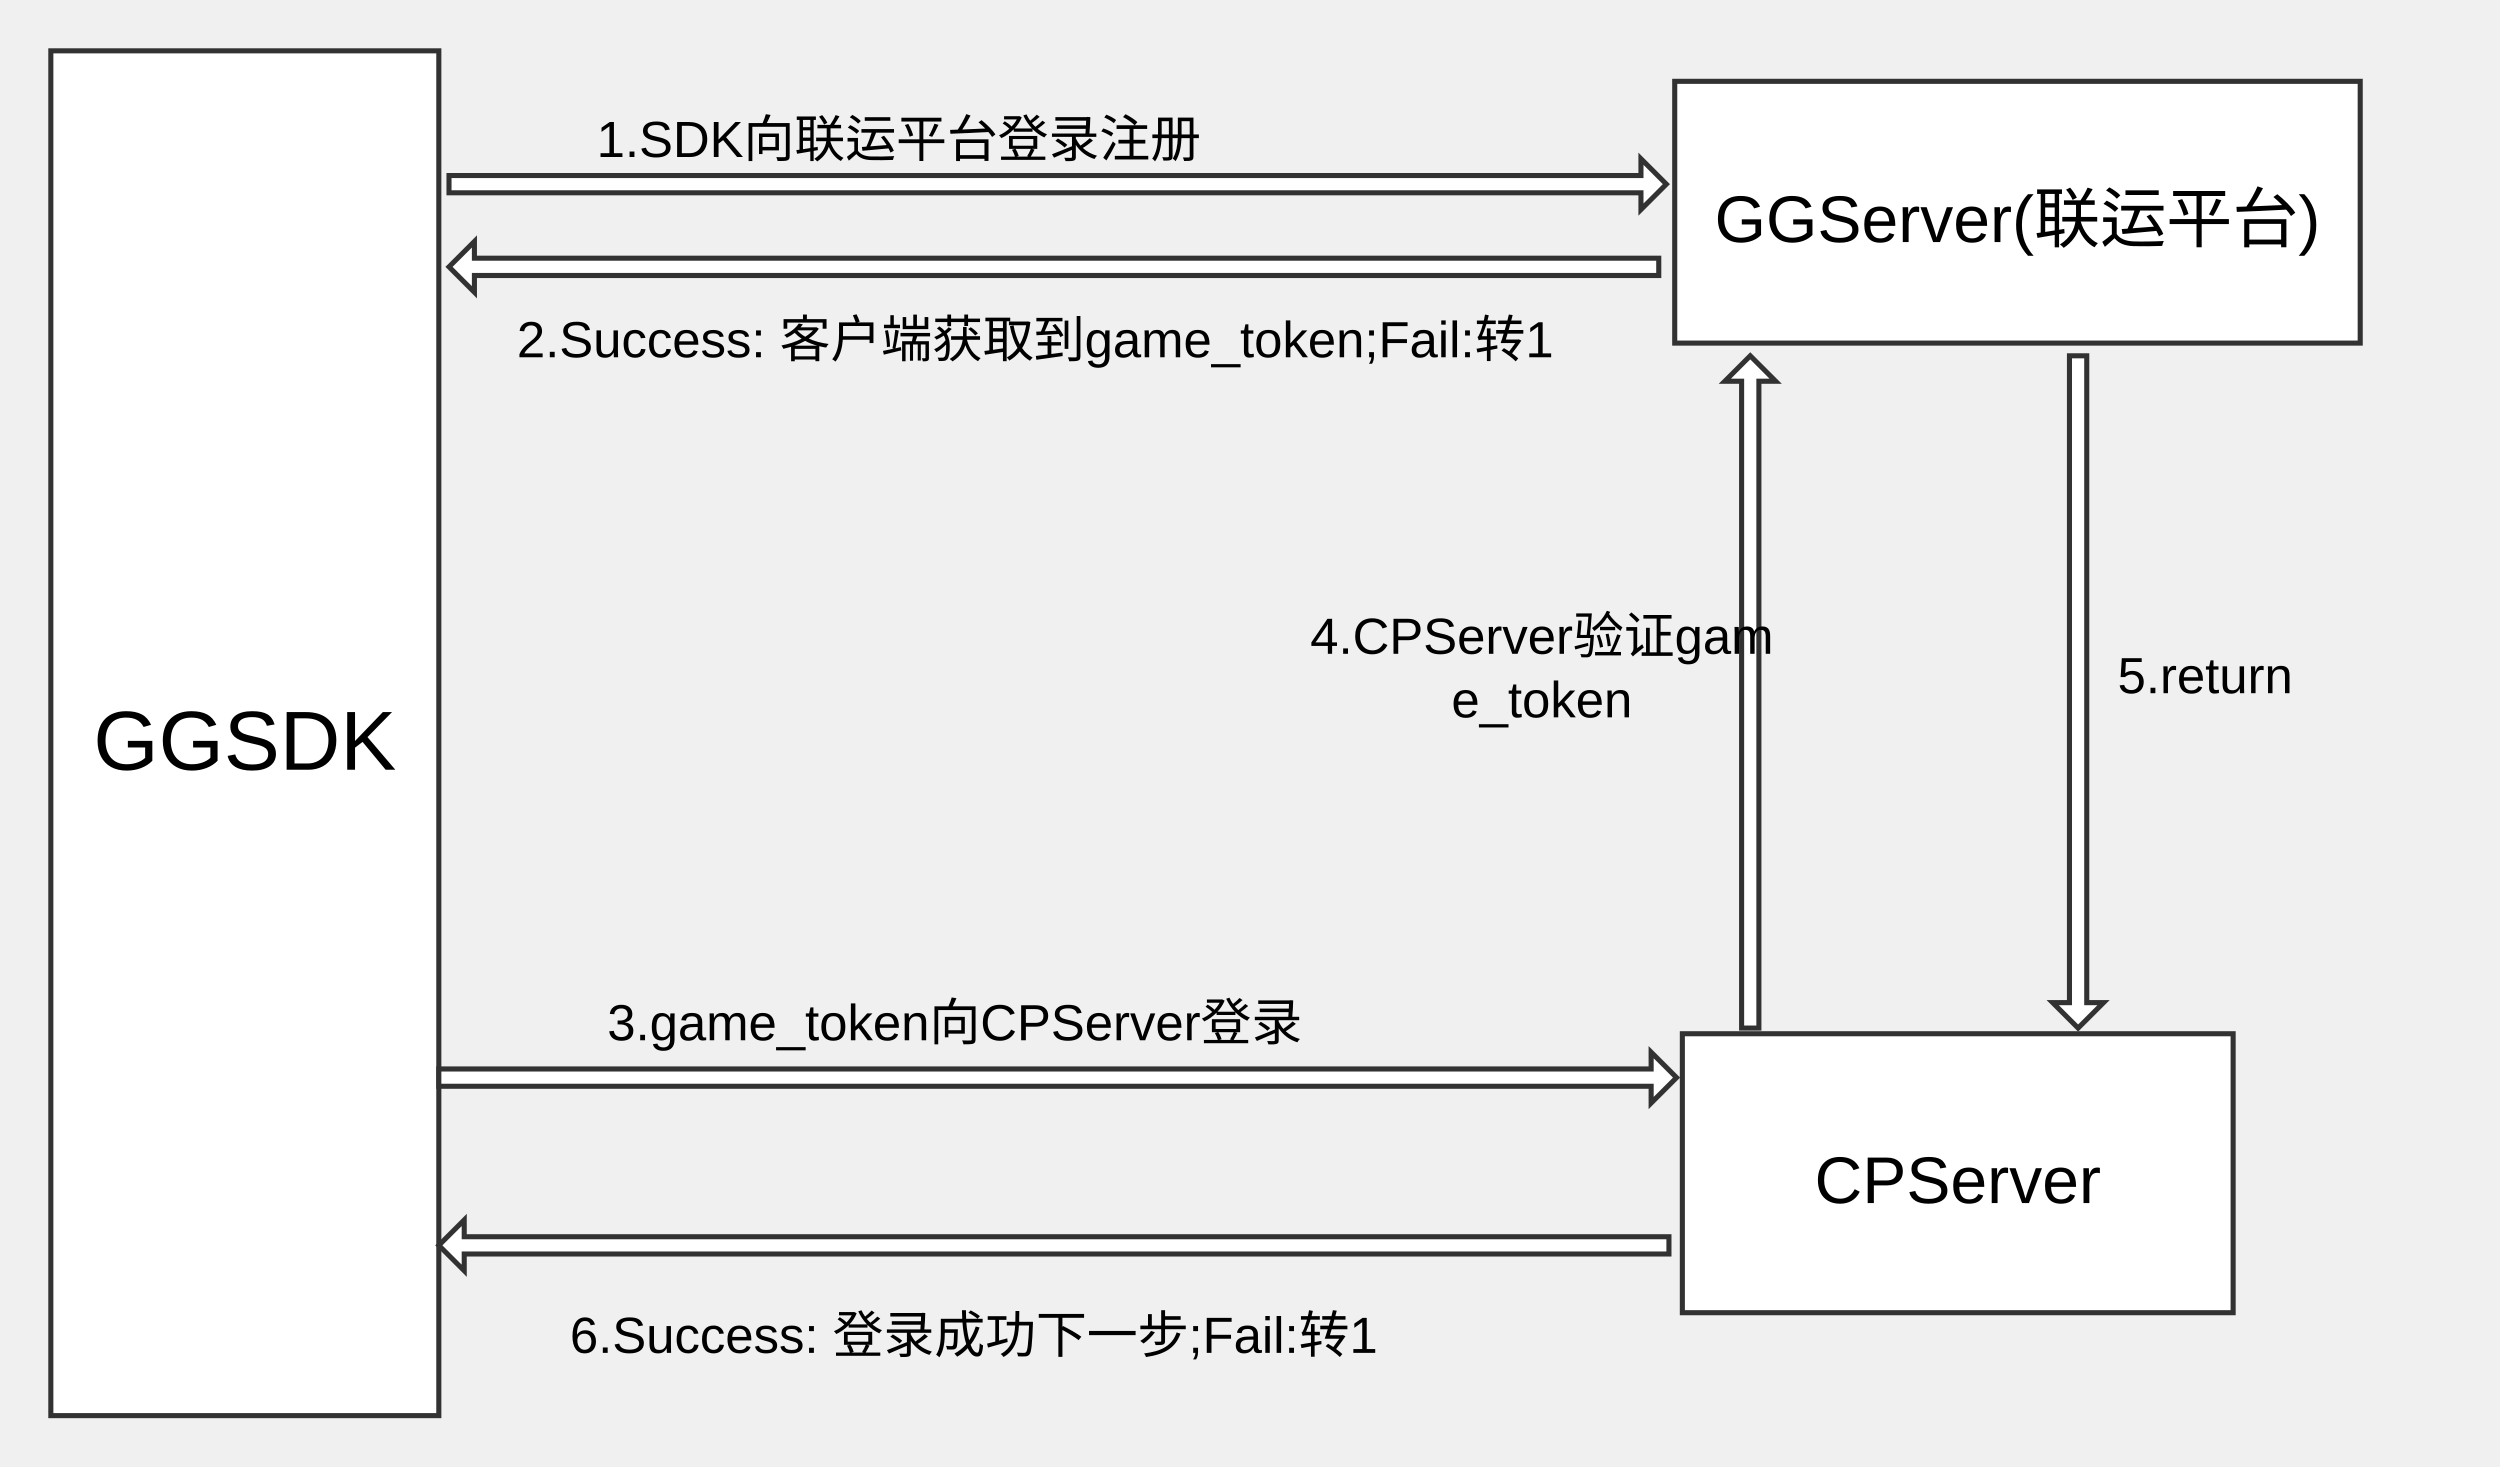
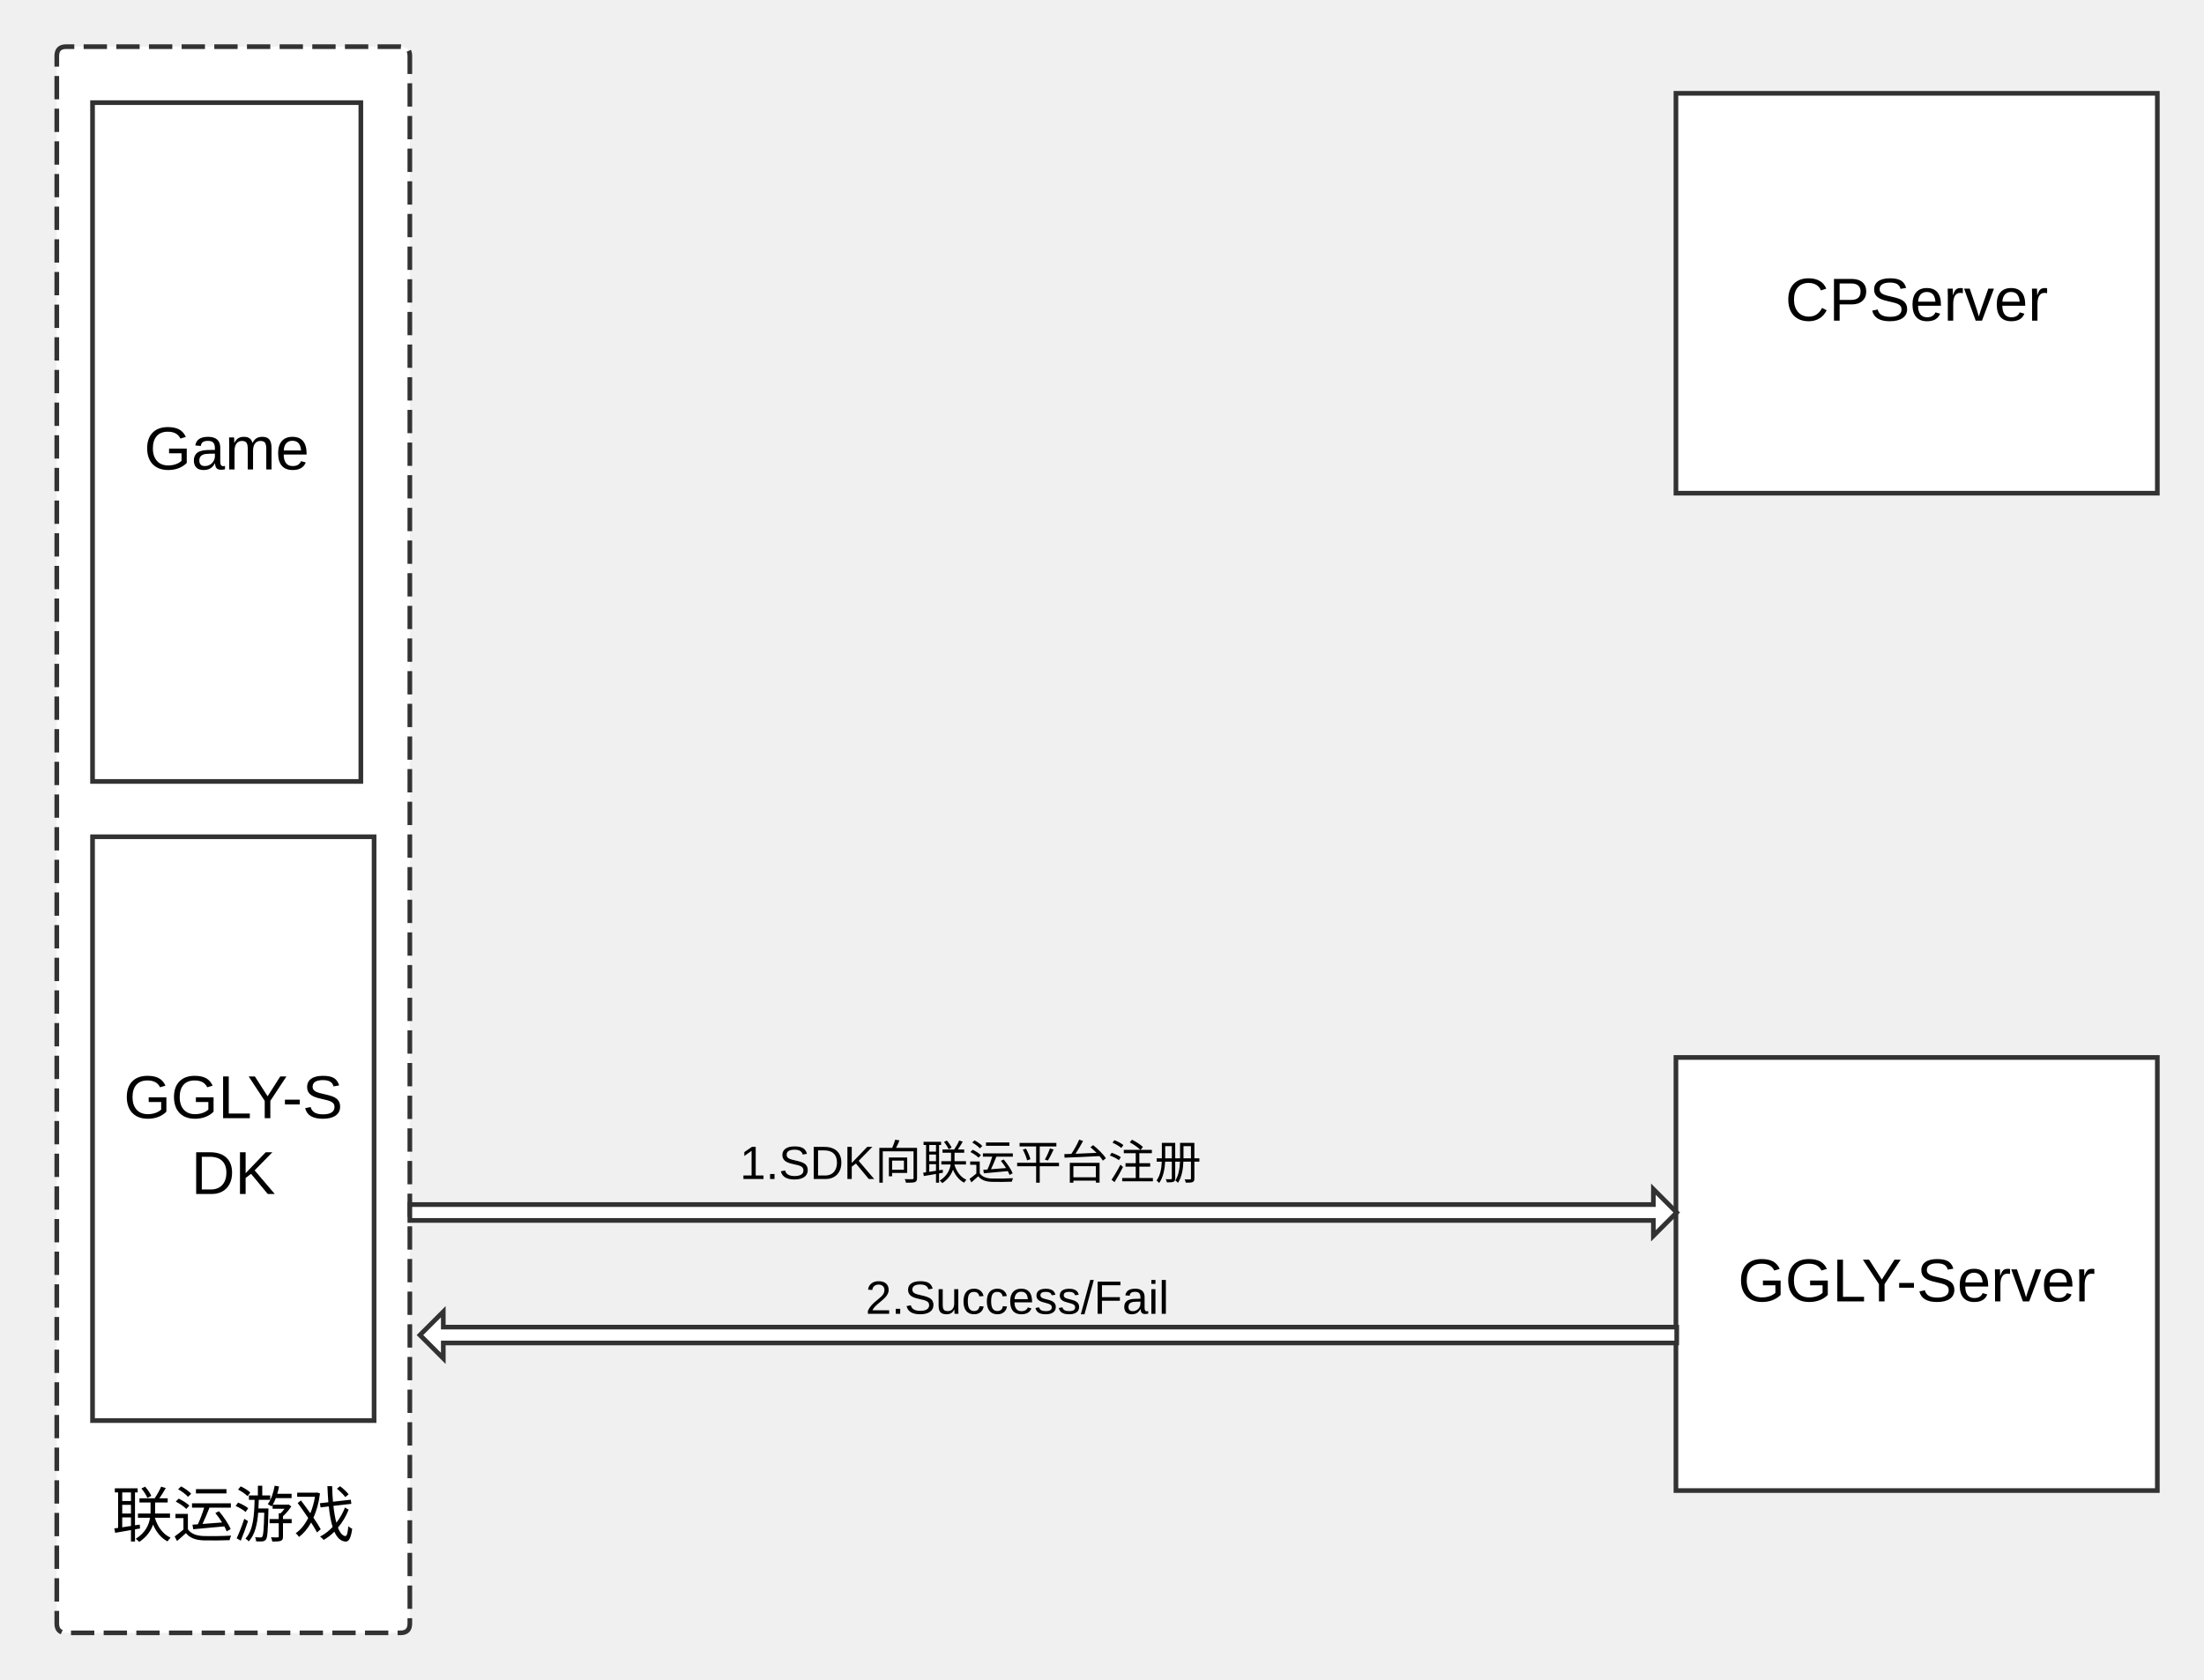
- <svg xmlns="http://www.w3.org/2000/svg" id="drawing" version="1.1" width="983.658" height="577" viewBox="41.342 80 983.658 577">
-   <defs id="SvgjsDefs1001" />
-   <g id="SvgjsG1007">
-     <path id="SvgjsPath1008" d="M41.342 80H1025V657H41.342V80Z " fill-opacity="0" fill="none" />
-     <g id="SvgjsG1009">
-       <g id="SvgjsG1010" transform="translate(61.34218 100)" opacity="1">
-         <path id="SvgjsPath1011" d="M0 0L152.658 0L152.658 537L0 537Z " stroke-dasharray="none" stroke="#323232" stroke-width="2" fill="#ffffff" opacity="1" />
-         <g id="SvgjsG1012" transform="matrix(1 0 0 1 10 247.875)" fill="#ffffff">
-           <text id="SvgjsText1013" font-family="微软雅黑,黑体,Arial,SimSun" fill="#000000" font-size="33" font-weight="normal" font-style="normal" text-anchor="middle" text-decoration="blink" x="66.329" y="35">GGSDK</text>
+ <svg xmlns="http://www.w3.org/2000/svg" id="drawing" version="1.1" width="944.663" height="720" viewBox="29.671 61.667 944.663 720">
+   <defs id="SvgjsDefs1077" />
+   <g id="SvgjsG1078">
+     <path id="SvgjsPath1079" d="M29.671 61.667H974.333V781.667H29.671V61.667Z " fill-opacity="0" fill="none" />
+     <g id="SvgjsG1080">
+       <g id="SvgjsG1081" transform="translate(54.00796 81.66666)" opacity="1">
+         <path id="SvgjsPath1082" d="M0 4Q0 0 4 0L147.325 0Q151.325 0 151.325 4L151.325 676Q151.325 680 147.325 680L4 680Q0 680 0 676Z " stroke-dasharray="10 4" stroke="#323232" stroke-width="2" fill="#ffffff" opacity="1" />
+         <g id="SvgjsG1083" transform="matrix(1 0 0 1 10 96.25)" fill="#ffffff">
+           <text id="SvgjsText1084" font-family="微软雅黑,黑体,Arial,SimSun" fill="#000000" font-size="13" font-weight="normal" font-style="normal" text-anchor="middle" text-decoration="blink" x="65.663" y="0" />
+           <text id="SvgjsText1085" font-family="微软雅黑,黑体,Arial,SimSun" fill="#000000" font-size="13" font-weight="normal" font-style="normal" text-anchor="middle" text-decoration="blink" x="65.663" y="16.25" />
+           <text id="SvgjsText1086" font-family="微软雅黑,黑体,Arial,SimSun" fill="#000000" font-size="13" font-weight="normal" font-style="normal" text-anchor="middle" text-decoration="blink" x="65.663" y="32.5" />
+           <text id="SvgjsText1087" font-family="微软雅黑,黑体,Arial,SimSun" fill="#000000" font-size="13" font-weight="normal" font-style="normal" text-anchor="middle" text-decoration="blink" x="65.663" y="48.75" />
+           <text id="SvgjsText1088" font-family="微软雅黑,黑体,Arial,SimSun" fill="#000000" font-size="13" font-weight="normal" font-style="normal" text-anchor="middle" text-decoration="blink" x="65.663" y="65" />
+           <text id="SvgjsText1089" font-family="微软雅黑,黑体,Arial,SimSun" fill="#000000" font-size="13" font-weight="normal" font-style="normal" text-anchor="middle" text-decoration="blink" x="65.663" y="81.25" />
+           <text id="SvgjsText1090" font-family="微软雅黑,黑体,Arial,SimSun" fill="#000000" font-size="13" font-weight="normal" font-style="normal" text-anchor="middle" text-decoration="blink" x="65.663" y="97.5" />
+           <text id="SvgjsText1091" font-family="微软雅黑,黑体,Arial,SimSun" fill="#000000" font-size="13" font-weight="normal" font-style="normal" text-anchor="middle" text-decoration="blink" x="65.663" y="113.75" />
+           <text id="SvgjsText1092" font-family="微软雅黑,黑体,Arial,SimSun" fill="#000000" font-size="13" font-weight="normal" font-style="normal" text-anchor="middle" text-decoration="blink" x="65.663" y="130" />
+           <text id="SvgjsText1093" font-family="微软雅黑,黑体,Arial,SimSun" fill="#000000" font-size="13" font-weight="normal" font-style="normal" text-anchor="middle" text-decoration="blink" x="65.663" y="146.25" />
+           <text id="SvgjsText1094" font-family="微软雅黑,黑体,Arial,SimSun" fill="#000000" font-size="13" font-weight="normal" font-style="normal" text-anchor="middle" text-decoration="blink" x="65.663" y="162.5" />
+           <text id="SvgjsText1095" font-family="微软雅黑,黑体,Arial,SimSun" fill="#000000" font-size="13" font-weight="normal" font-style="normal" text-anchor="middle" text-decoration="blink" x="65.663" y="178.75" />
+           <text id="SvgjsText1096" font-family="微软雅黑,黑体,Arial,SimSun" fill="#000000" font-size="13" font-weight="normal" font-style="normal" text-anchor="middle" text-decoration="blink" x="65.663" y="195" />
+           <text id="SvgjsText1097" font-family="微软雅黑,黑体,Arial,SimSun" fill="#000000" font-size="13" font-weight="normal" font-style="normal" text-anchor="middle" text-decoration="blink" x="65.663" y="211.25" />
+           <text id="SvgjsText1098" font-family="微软雅黑,黑体,Arial,SimSun" fill="#000000" font-size="13" font-weight="normal" font-style="normal" text-anchor="middle" text-decoration="blink" x="65.663" y="227.5" />
+           <text id="SvgjsText1099" font-family="微软雅黑,黑体,Arial,SimSun" fill="#000000" font-size="13" font-weight="normal" font-style="normal" text-anchor="middle" text-decoration="blink" x="65.663" y="243.75" />
+           <text id="SvgjsText1100" font-family="微软雅黑,黑体,Arial,SimSun" fill="#000000" font-size="13" font-weight="normal" font-style="normal" text-anchor="middle" text-decoration="blink" x="65.663" y="260" />
+           <text id="SvgjsText1101" font-family="微软雅黑,黑体,Arial,SimSun" fill="#000000" font-size="13" font-weight="normal" font-style="normal" text-anchor="middle" text-decoration="blink" x="65.663" y="276.25" />
+           <text id="SvgjsText1102" font-family="微软雅黑,黑体,Arial,SimSun" fill="#000000" font-size="13" font-weight="normal" font-style="normal" text-anchor="middle" text-decoration="blink" x="65.663" y="292.5" />
+           <text id="SvgjsText1103" font-family="微软雅黑,黑体,Arial,SimSun" fill="#000000" font-size="13" font-weight="normal" font-style="normal" text-anchor="middle" text-decoration="blink" x="65.663" y="308.75" />
+           <text id="SvgjsText1104" font-family="微软雅黑,黑体,Arial,SimSun" fill="#000000" font-size="13" font-weight="normal" font-style="normal" text-anchor="middle" text-decoration="blink" x="65.663" y="325" />
+           <text id="SvgjsText1105" font-family="微软雅黑,黑体,Arial,SimSun" fill="#000000" font-size="13" font-weight="normal" font-style="normal" text-anchor="middle" text-decoration="blink" x="65.663" y="341.25" />
+           <text id="SvgjsText1106" font-family="微软雅黑,黑体,Arial,SimSun" fill="#000000" font-size="13" font-weight="normal" font-style="normal" text-anchor="middle" text-decoration="blink" x="65.663" y="357.5" />
+           <text id="SvgjsText1107" font-family="微软雅黑,黑体,Arial,SimSun" fill="#000000" font-size="13" font-weight="normal" font-style="normal" text-anchor="middle" text-decoration="blink" x="65.663" y="373.75" />
+           <text id="SvgjsText1108" font-family="微软雅黑,黑体,Arial,SimSun" fill="#000000" font-size="13" font-weight="normal" font-style="normal" text-anchor="middle" text-decoration="blink" x="65.663" y="390" />
+           <text id="SvgjsText1109" font-family="微软雅黑,黑体,Arial,SimSun" fill="#000000" font-size="13" font-weight="normal" font-style="normal" text-anchor="middle" text-decoration="blink" x="65.663" y="406.25" />
+           <text id="SvgjsText1110" font-family="微软雅黑,黑体,Arial,SimSun" fill="#000000" font-size="13" font-weight="normal" font-style="normal" text-anchor="middle" text-decoration="blink" x="65.663" y="422.5" />
+           <text id="SvgjsText1111" font-family="微软雅黑,黑体,Arial,SimSun" fill="#000000" font-size="13" font-weight="normal" font-style="normal" text-anchor="middle" text-decoration="blink" x="65.663" y="438.75" />
+           <text id="SvgjsText1112" font-family="微软雅黑,黑体,Arial,SimSun" fill="#000000" font-size="13" font-weight="normal" font-style="normal" text-anchor="middle" text-decoration="blink" x="65.663" y="455" />
+           <text id="SvgjsText1113" font-family="微软雅黑,黑体,Arial,SimSun" fill="#000000" font-size="13" font-weight="normal" font-style="normal" text-anchor="middle" text-decoration="blink" x="65.663" y="471.25" />
        </g>
      </g>
-       <g id="SvgjsG1014" transform="translate(700.2838 112)" opacity="1">
-         <path id="SvgjsPath1015" d="M0 0L269.716 0L269.716 103L0 103Z " stroke-dasharray="none" stroke="#323232" stroke-width="2" fill="#ffffff" opacity="1" />
-         <g id="SvgjsG1016" transform="matrix(1 0 0 1 10 35.25)" fill="#ffffff">
-           <text id="SvgjsText1017" font-family="微软雅黑,黑体,Arial,SimSun" fill="#000000" font-size="26" font-weight="normal" font-style="normal" text-anchor="middle" text-decoration="blink" x="124.858" y="28">GGServer(联运平台)</text>
+       <g id="SvgjsG1114" transform="translate(748 515)" opacity="1">
+         <path id="SvgjsPath1115" d="M0 0L206.333 0L206.333 185.667L0 185.667Z " stroke-dasharray="none" stroke="#323232" stroke-width="2" fill="#ffffff" opacity="1" />
+         <g id="SvgjsG1116" transform="matrix(1 0 0 1 10 76.58333)" fill="#ffffff">
+           <text id="SvgjsText1117" font-family="微软雅黑,黑体,Arial,SimSun" fill="#000000" font-size="26" font-weight="normal" font-style="normal" text-anchor="middle" text-decoration="blink" x="93.167" y="28">GGLY-Server</text>
        </g>
      </g>
-       <g id="SvgjsG1018" transform="translate(703.2838 486.739)" opacity="1">
-         <path id="SvgjsPath1019" d="M0 0L216.716 0L216.716 109.761L0 109.761Z " stroke-dasharray="none" stroke="#323232" stroke-width="2" fill="#ffffff" opacity="1" />
-         <g id="SvgjsG1020" transform="matrix(1 0 0 1 10 38.6305)" fill="#ffffff">
-           <text id="SvgjsText1021" font-family="微软雅黑,黑体,Arial,SimSun" fill="#000000" font-size="26" font-weight="normal" font-style="normal" text-anchor="middle" text-decoration="blink" x="98.358" y="28">CPServer</text>
+       <g id="SvgjsG1118" transform="translate(748 101.6667)" opacity="1">
+         <path id="SvgjsPath1119" d="M0 0L206.333 0L206.333 171.428L0 171.428Z " stroke-dasharray="none" stroke="#323232" stroke-width="2" fill="#ffffff" opacity="1" />
+         <g id="SvgjsG1120" transform="matrix(1 0 0 1 10 69.46383)" fill="#ffffff">
+           <text id="SvgjsText1121" font-family="微软雅黑,黑体,Arial,SimSun" fill="#000000" font-size="26" font-weight="normal" font-style="normal" text-anchor="middle" text-decoration="blink" x="93.167" y="28">CPServer</text>
        </g>
      </g>
-       <g id="SvgjsG1022" transform="translate(246.008 120.0774)" opacity="1">
-         <path id="SvgjsPath1023" d="M0 0L297.992 0L297.992 26.384L0 26.384Z " stroke-dasharray="none" stroke-width="0" stroke="#323232" fill="none" opacity="1" />
-         <g id="SvgjsG1024" transform="matrix(1 0 0 1 0 0.6921606)" fill="#ffffff">
-           <text id="SvgjsText1025" font-family="微软雅黑,黑体,Arial,SimSun" fill="#000000" font-size="20" font-weight="normal" font-style="normal" text-anchor="middle" text-decoration="blink" x="148.996" y="21">1.SDK向联运平台登录注册</text>
+       <g id="SvgjsG1122" transform="translate(296.686 545.0774)" opacity="1">
+         <path id="SvgjsPath1123" d="M0 0L297.992 0L297.992 26.384L0 26.384Z " stroke-dasharray="none" stroke-width="0" stroke="#323232" fill="none" opacity="1" />
+         <g id="SvgjsG1124" transform="matrix(1 0 0 1 0 0.6921606)" fill="#ffffff">
+           <text id="SvgjsText1125" font-family="微软雅黑,黑体,Arial,SimSun" fill="#000000" font-size="20" font-weight="normal" font-style="normal" text-anchor="middle" text-decoration="blink" x="148.996" y="21.328">1.SDK向联运平台注册</text>
        </g>
      </g>
-       <g id="SvgjsG1026" transform="translate(229.3641 201.1157)" opacity="1">
-         <path id="SvgjsPath1027" d="M0 0L438.636 0L438.636 21.884L0 21.884Z " stroke-dasharray="none" stroke-width="0" stroke="#323232" fill="none" opacity="1" />
-         <g id="SvgjsG1028" transform="matrix(1 0 0 1 0 -1.557839)" fill="#ffffff">
-           <text id="SvgjsText1029" font-family="微软雅黑,黑体,Arial,SimSun" fill="#000000" font-size="20" font-weight="normal" font-style="normal" text-anchor="middle" text-decoration="blink" x="219.318" y="21"> 2.Success: 客户端获取到game_token;Fail:转1</text>
+       <g id="SvgjsG1126" transform="translate(246.3641 605.1157)" opacity="1">
+         <path id="SvgjsPath1127" d="M0 0L438.636 0L438.636 21.884L0 21.884Z " stroke-dasharray="none" stroke-width="0" stroke="#323232" fill="none" opacity="1" />
+         <g id="SvgjsG1128" transform="matrix(1 0 0 1 0 -1.557839)" fill="#ffffff">
+           <text id="SvgjsText1129" font-family="微软雅黑,黑体,Arial,SimSun" fill="#000000" font-size="20" font-weight="normal" font-style="normal" text-anchor="middle" text-decoration="blink" x="219.318" y="21.328"> 2.Success/Fail</text>
        </g>
      </g>
-       <g id="SvgjsG1030" transform="translate(268.008 467.6157)" opacity="1">
-         <path id="SvgjsPath1031" d="M0 0L297.992 0L297.992 26.384L0 26.384Z " stroke-dasharray="none" stroke-width="0" stroke="#323232" fill="none" opacity="1" />
-         <g id="SvgjsG1032" transform="matrix(1 0 0 1 0 0.6921606)" fill="#ffffff">
-           <text id="SvgjsText1033" font-family="微软雅黑,黑体,Arial,SimSun" fill="#000000" font-size="20" font-weight="normal" font-style="normal" text-anchor="middle" text-decoration="blink" x="148.996" y="21">3.game_token向CPServer登录</text>
+       <g id="SvgjsG1130" transform="translate(205.3333 571.4618)" opacity="1">
+         <path id="SvgjsPath1131" d="M0 6.6L533.004 6.6L533.004 0L543.004 10L533.004 20L533.004 13.4L0 13.4L0 6.6Z " stroke-dasharray="none" stroke="#323232" stroke-width="2" fill="#ffffff" opacity="1" />
+       </g>
+       <g id="SvgjsG1132" transform="translate(209.6706 624)" opacity="1">
+         <path id="SvgjsPath1133" d="M0 10L10 0L10 6.6L538.667 6.6L538.667 13.4L10 13.4L10 20L0 10Z " stroke-dasharray="none" stroke="#323232" stroke-width="2" fill="#ffffff" opacity="1" />
+       </g>
+       <g id="SvgjsG1134" transform="translate(69.33331 105.6667)" opacity="1">
+         <path id="SvgjsPath1135" d="M0 0L115 0L115 291L0 291Z " stroke-dasharray="none" stroke="#323232" stroke-width="2" fill="#ffffff" opacity="1" />
+         <g id="SvgjsG1136" transform="matrix(1 0 0 1 10 129.25)" fill="#ffffff">
+           <text id="SvgjsText1137" font-family="微软雅黑,黑体,Arial,SimSun" fill="#000000" font-size="26" font-weight="normal" font-style="normal" text-anchor="middle" text-decoration="blink" x="47.5" y="28">Game</text>
        </g>
      </g>
-       <g id="SvgjsG1034" transform="translate(218.008 142.4618)" opacity="1">
-         <path id="SvgjsPath1035" d="M0 6.6L468.988 6.6L468.988 0L478.988 10L468.988 20L468.988 13.4L0 13.4L0 6.6Z " stroke-dasharray="none" stroke="#323232" stroke-width="2" fill="#ffffff" opacity="1" />
-       </g>
-       <g id="SvgjsG1036" transform="translate(218.008 175)" opacity="1">
-         <path id="SvgjsPath1037" d="M0 10L10 0L10 6.6L475.992 6.6L475.992 13.4L10 13.4L10 20L0 10Z " stroke-dasharray="none" stroke="#323232" stroke-width="2" fill="#ffffff" opacity="1" />
-       </g>
-       <g id="SvgjsG1038" transform="translate(214 494)" opacity="1">
-         <path id="SvgjsPath1039" d="M0 6.6L477.004 6.6L477.004 0L487.004 10L477.004 20L477.004 13.4L0 13.4L0 6.6Z " stroke-dasharray="none" stroke="#323232" stroke-width="2" fill="#ffffff" opacity="1" />
-       </g>
-       <g id="SvgjsG1040" transform="translate(720 220)" opacity="1">
-         <path id="SvgjsPath1041" d="M10 0L20 10L13.4 10L13.4 264.5L6.6 264.5L6.6 10L0 10L10 0Z " stroke-dasharray="none" stroke="#323232" stroke-width="2" fill="#ffffff" opacity="1" />
-       </g>
-       <g id="SvgjsG1042" transform="translate(849 220)" opacity="1">
-         <path id="SvgjsPath1043" d="M6.6 0L13.4 0L13.4 254.5L20 254.5L10 264.5L0 254.5L6.6 254.5L6.6 0Z " stroke-dasharray="none" stroke="#323232" stroke-width="2" fill="#ffffff" opacity="1" />
-       </g>
-       <g id="SvgjsG1044" transform="translate(214 560)" opacity="1">
-         <path id="SvgjsPath1045" d="M0 10L10 0L10 6.6L484.008 6.6L484.008 13.4L10 13.4L10 20L0 10Z " stroke-dasharray="none" stroke="#323232" stroke-width="2" fill="#ffffff" opacity="1" />
-       </g>
-       <g id="SvgjsG1046" transform="translate(552.008 316.6157)" opacity="1">
-         <path id="SvgjsPath1047" d="M0 0L191.992 0L191.992 49.269L0 49.269Z " stroke-dasharray="none" stroke-width="0" stroke="#323232" fill="none" opacity="1" />
-         <g id="SvgjsG1048" transform="matrix(1 0 0 1 0 -0.3656788)" fill="#ffffff">
-           <text id="SvgjsText1049" font-family="微软雅黑,黑体,Arial,SimSun" fill="#000000" font-size="20" font-weight="normal" font-style="normal" text-anchor="middle" text-decoration="blink" x="95.996" y="21">4.CPServer验证gam</text>
-           <text id="SvgjsText1050" font-family="微软雅黑,黑体,Arial,SimSun" fill="#000000" font-size="20" font-weight="normal" font-style="normal" text-anchor="middle" text-decoration="blink" x="95.996" y="46">e_token</text>
+       <g id="SvgjsG1138" transform="translate(69.33331 420.3843)" opacity="1">
+         <path id="SvgjsPath1139" d="M0 0L120.675 0L120.675 250.282L0 250.282Z " stroke-dasharray="none" stroke="#323232" stroke-width="2" fill="#ffffff" opacity="1" />
+         <g id="SvgjsG1140" transform="matrix(1 0 0 1 10 92.64117)" fill="#ffffff">
+           <text id="SvgjsText1141" font-family="微软雅黑,黑体,Arial,SimSun" fill="#000000" font-size="26" font-weight="normal" font-style="normal" text-anchor="middle" text-decoration="blink" x="50.337" y="28">GGLY-S</text>
+           <text id="SvgjsText1142" font-family="微软雅黑,黑体,Arial,SimSun" fill="#000000" font-size="26" font-weight="normal" font-style="normal" text-anchor="middle" text-decoration="blink" x="50.337" y="60.5">DK</text>
        </g>
      </g>
-       <g id="SvgjsG1051" transform="translate(813.008 319.6157)" opacity="1">
-         <path id="SvgjsPath1052" d="M0 0L191.992 0L191.992 49.269L0 49.269Z " stroke-dasharray="none" stroke-width="0" stroke="#323232" fill="none" opacity="1" />
-         <g id="SvgjsG1053" transform="matrix(1 0 0 1 0 12.13432)" fill="#ffffff">
-           <text id="SvgjsText1054" font-family="微软雅黑,黑体,Arial,SimSun" fill="#000000" font-size="20" font-weight="normal" font-style="normal" text-anchor="middle" text-decoration="blink" x="95.996" y="21">5.return</text>
-         </g>
-       </g>
-       <g id="SvgjsG1055" transform="translate(262.008 585.6157)" opacity="1">
-         <path id="SvgjsPath1056" d="M0 0L324.992 0L324.992 36.384L0 36.384Z " stroke-dasharray="none" stroke-width="0" stroke="#323232" fill="none" opacity="1" />
-         <g id="SvgjsG1057" transform="matrix(1 0 0 1 0 5.692161)" fill="#ffffff">
-           <text id="SvgjsText1058" font-family="微软雅黑,黑体,Arial,SimSun" fill="#000000" font-size="20" font-weight="normal" font-style="normal" text-anchor="middle" text-decoration="blink" x="162.496" y="21">6.Success: 登录成功下一步;Fail:转1</text>
+       <g id="SvgjsG1143" transform="translate(49.67064 688.6667)" opacity="1">
+         <path id="SvgjsPath1144" d="M0 0L160 0L160 40L0 40Z " stroke-dasharray="none" stroke-width="0" stroke="#323232" fill="none" opacity="1" />
+         <g id="SvgjsG1145" transform="matrix(1 0 0 1 0 3.75)" fill="#ffffff">
+           <text id="SvgjsText1146" font-family="微软雅黑,黑体,Arial,SimSun" fill="#000000" font-size="26" font-weight="normal" font-style="normal" text-anchor="middle" text-decoration="blink" x="80" y="28">联运游戏</text>
        </g>
      </g>
    </g>
  </g>
</svg>
